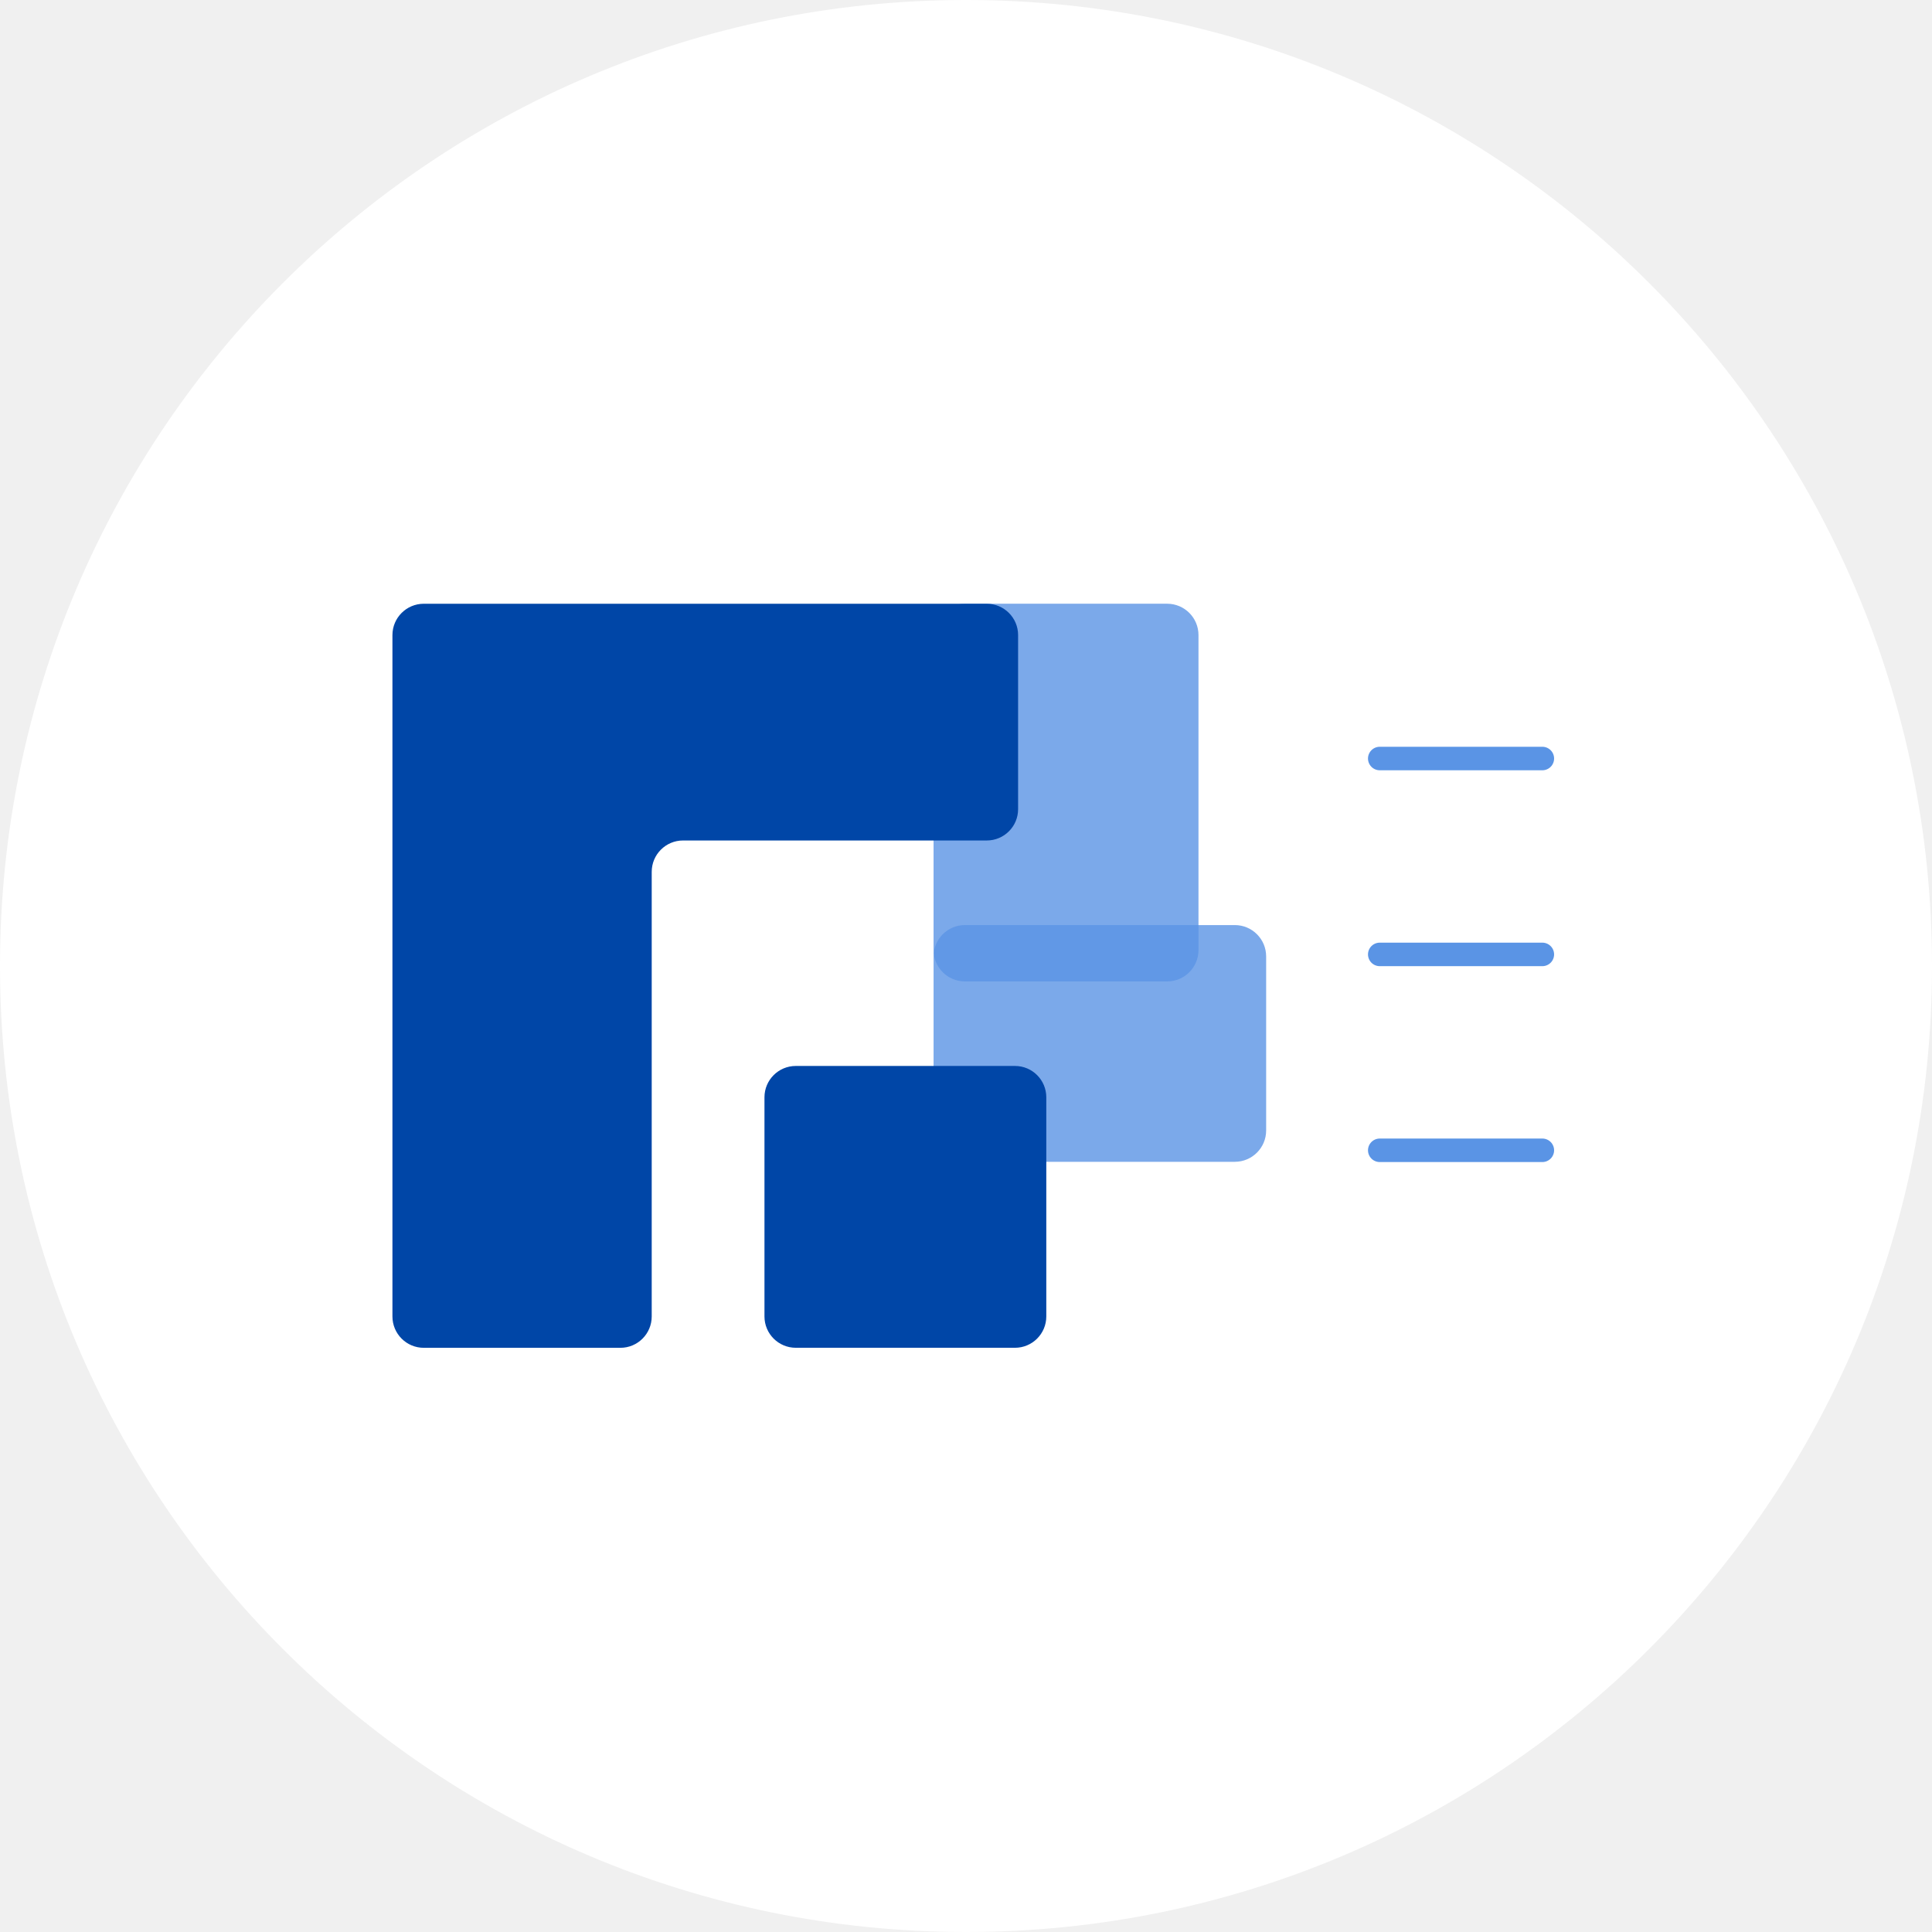
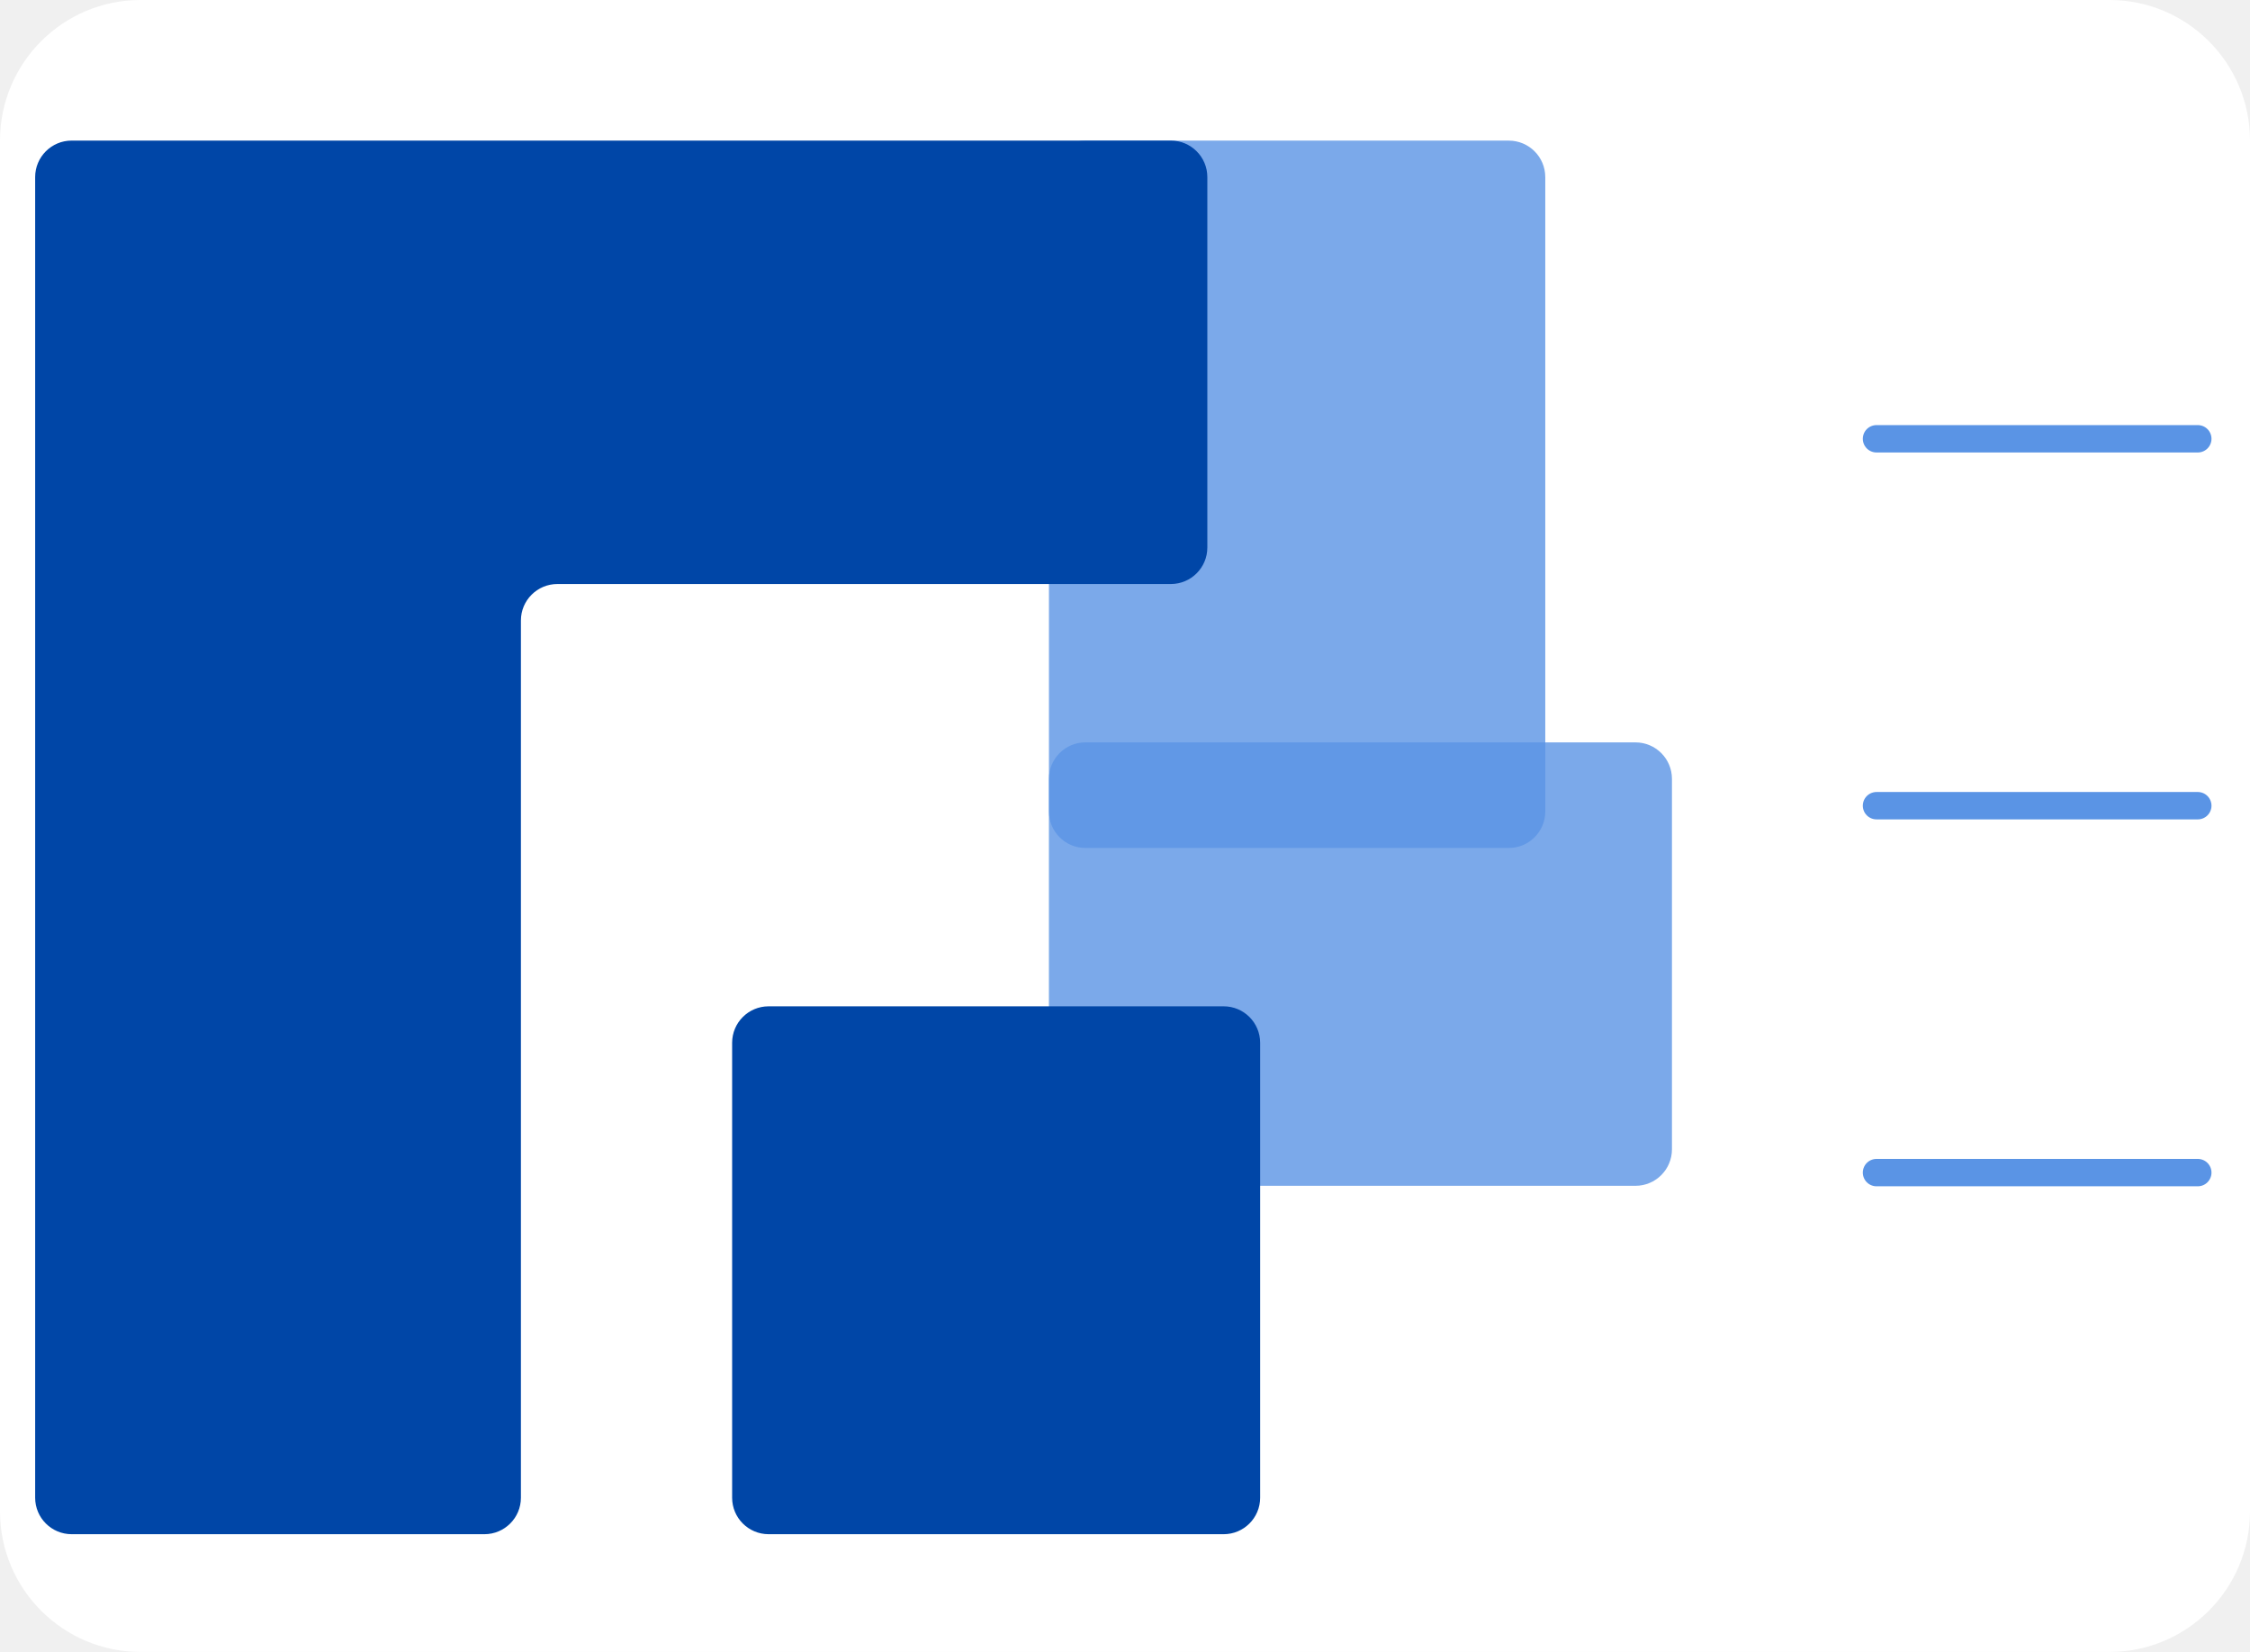
- <svg xmlns="http://www.w3.org/2000/svg" width="64" height="64" viewBox="0 0 64 64" fill="none">
-   <rect width="64" height="64" rx="32" fill="white" />
-   <rect opacity="0.8" x="39.702" y="32.511" width="8.776" height="12.511" rx="1.038" transform="rotate(-180 39.7017 32.5106)" fill="#5A94E5" />
-   <rect opacity="0.8" x="30.925" y="38.486" width="7.842" height="11.017" rx="1.038" transform="rotate(-90 30.9255 38.4857)" fill="#5A94E5" />
-   <path d="M13 21.038C13 20.465 13.465 20 14.038 20L21.589 20L32.688 20C33.261 20 33.726 20.465 33.726 21.038L33.726 26.804C33.726 27.378 33.261 27.842 32.688 27.842L22.628 27.842C22.054 27.842 21.589 28.307 21.589 28.881L21.589 43.609C21.589 44.183 21.124 44.648 20.551 44.648L14.038 44.648C13.465 44.648 13 44.183 13 43.609L13 27.842L13 21.038Z" fill="#0046A7" />
-   <rect x="25.324" y="35.311" width="9.336" height="9.336" rx="1.038" fill="#0046A7" />
-   <line x1="45.706" y1="25.127" x2="51.092" y2="25.127" stroke="#5A94E5" stroke-width="0.779" stroke-linecap="round" />
-   <line x1="45.706" y1="31.616" x2="51.092" y2="31.616" stroke="#5A94E5" stroke-width="0.779" stroke-linecap="round" />
-   <line x1="45.706" y1="38.105" x2="51.092" y2="38.105" stroke="#5A94E5" stroke-width="0.779" stroke-linecap="round" />
+ <svg xmlns="http://www.w3.org/2000/svg" width="64" height="47" viewBox="0 0 64 47" fill="none">
+   <rect width="64" height="47" rx="4" fill="white" />
+   <rect opacity="0.8" x="43.954" y="24.125" width="14.118" height="20.125" rx="1.038" transform="rotate(-180 43.9542 24.1254)" fill="#5A94E5" />
+   <rect opacity="0.8" x="29.836" y="33.737" width="12.616" height="17.722" rx="1.038" transform="rotate(-90 29.8363 33.7375)" fill="#5A94E5" />
+   <path d="M1 5.038C1 4.465 1.465 4 2.038 4L14.817 4L33.304 4C33.877 4 34.342 4.465 34.342 5.038L34.342 15.578C34.342 16.151 33.877 16.616 33.304 16.616L15.855 16.616C15.282 16.616 14.817 17.081 14.817 17.654L14.817 42.612C14.817 43.185 14.352 43.65 13.779 43.65L2.038 43.65C1.465 43.65 1 43.185 1 42.612L1 16.616L1 5.038Z" fill="#0046A7" />
+   <rect x="20.825" y="28.631" width="15.019" height="15.019" rx="1.038" fill="#0046A7" />
+   <line x1="53.376" y1="12.484" x2="62.515" y2="12.484" stroke="#5A94E5" stroke-width="0.779" stroke-linecap="round" />
+   <line x1="53.376" y1="22.923" x2="62.515" y2="22.923" stroke="#5A94E5" stroke-width="0.779" stroke-linecap="round" />
+   <line x1="53.376" y1="33.362" x2="62.515" y2="33.362" stroke="#5A94E5" stroke-width="0.779" stroke-linecap="round" />
</svg>
